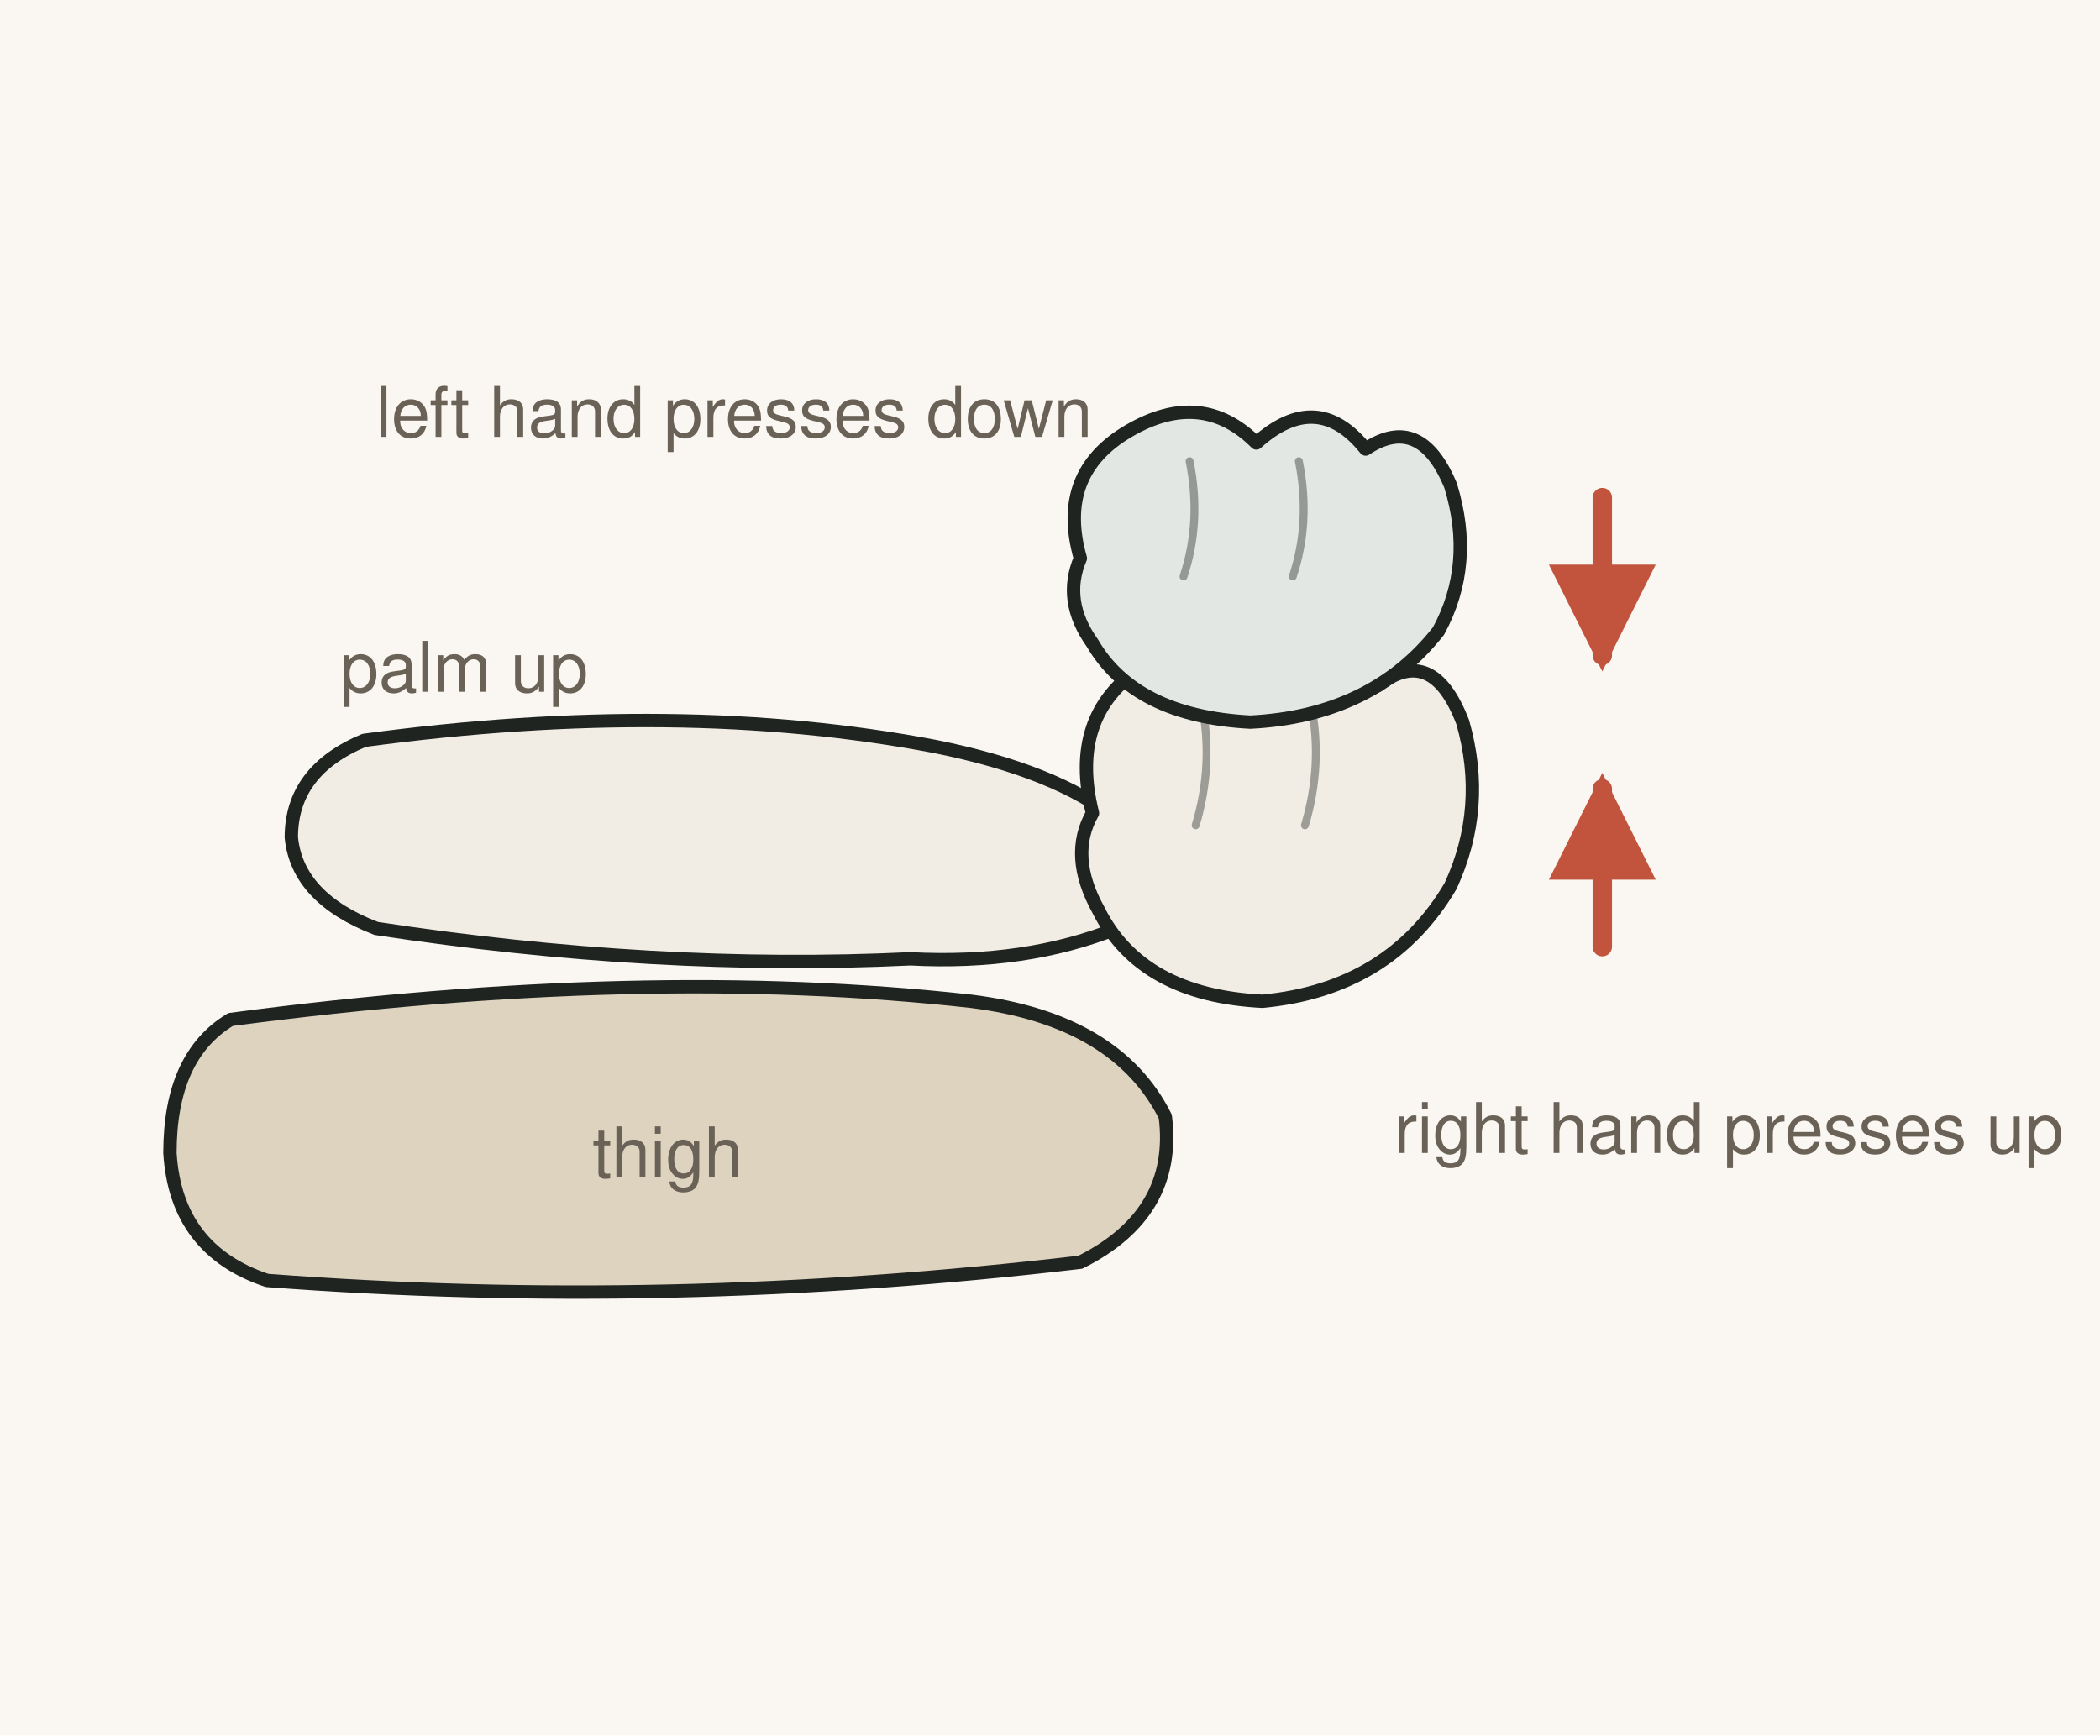
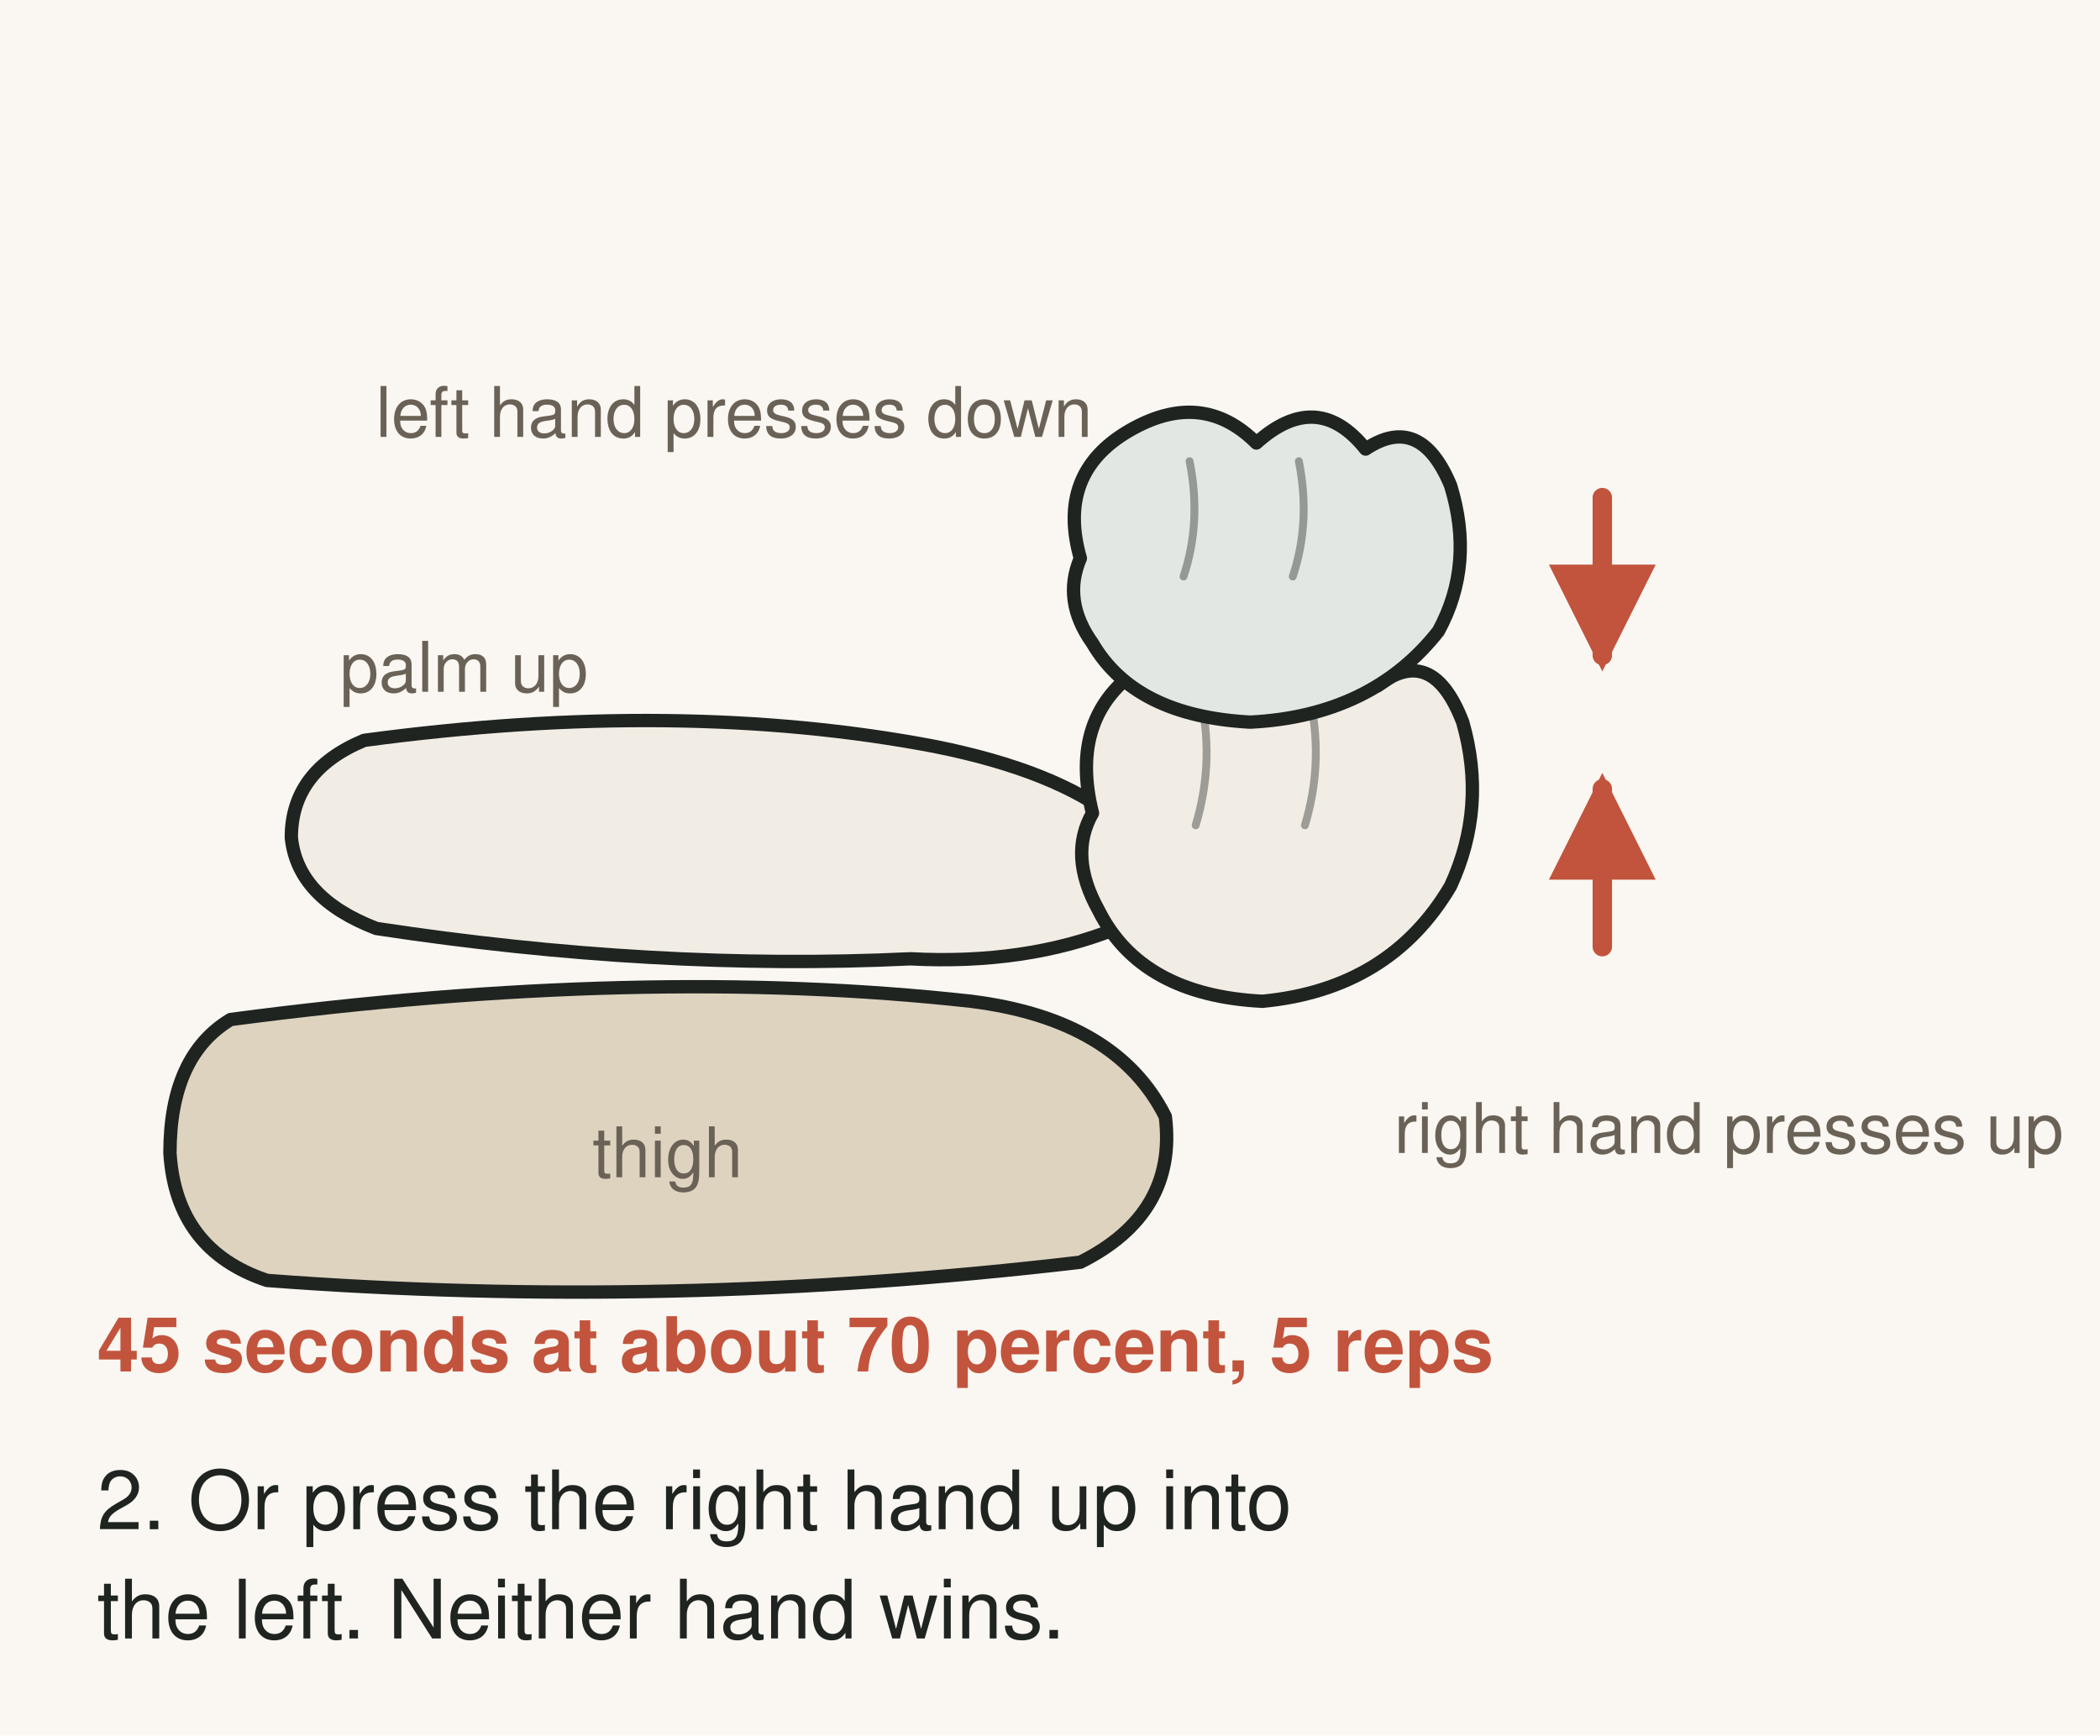
<svg xmlns="http://www.w3.org/2000/svg" viewBox="366 74 346 286" role="img" aria-label="isometric-holds step 2">
  <style>
    .bg{fill:#FAF7F2}
    .lm{fill:#F2EDE4;stroke:#1F2421;stroke-width:2.2;stroke-linejoin:round;stroke-linecap:round}
    .im{fill:#DED3BF;stroke:#1F2421;stroke-width:2.2;stroke-linejoin:round}
    .oth{fill:#E2E7E3;stroke:#1F2421;stroke-width:2.2;stroke-linejoin:round}
    .torso{fill:#D6CDBB;stroke:#1F2421;stroke-width:2.2;stroke-linejoin:round}
    .ct{fill:none;stroke:#1F2421;stroke-width:1.3;opacity:.4;stroke-linecap:round}
    .det{stroke:#1F2421;fill:none;stroke-width:1.8;stroke-linecap:round;opacity:.3}
    .acc{stroke:#C2543D;fill:none;stroke-width:3.2;stroke-linecap:round}
    .lead{stroke:#C2543D;fill:none;stroke-width:1.4;opacity:.72}
    .band{stroke:#5E7266;fill:none;stroke-width:4.2;stroke-linecap:round;stroke-linejoin:round}
    .t{font-family:-apple-system,BlinkMacSystemFont,'Segoe UI',Helvetica,Arial,sans-serif;fill:#1F2421}
    .h{font-size:22px;font-weight:700}
    .sub{font-size:13.5px;fill:#6B6257}
    .cap{font-size:13.5px}
    .lab{font-size:11.5px;fill:#6B6257}
    .accT{font-size:12.5px;font-weight:700;fill:#C2543D}
    .dose{font-size:13px;fill:#4A443C}
    .div{stroke:#E2D9CB;stroke-width:1.5}
  </style>
  <marker id="ar" viewBox="0 0 10 10" refX="8.5" refY="5" markerWidth="5.5" markerHeight="5.5" orient="auto-start-reverse">
    <path d="M0,0 L10,5 L0,10 z" fill="#C2543D" />
  </marker>
  <rect x="366" y="74" width="346" height="286" fill="#FAF7F2" />
  <g transform="translate(378,16)">
    <path class="im" d="M26,226 Q94,217 148,223 Q172,226 180,242 Q182,258 166,266 Q98,274 32,269 Q17,264 16,248 Q16,232 26,226 Z" />
    <text class="t lab" x="98" y="252" text-anchor="middle">thigh</text>
    <path class="lm" d="M48,180 Q100,173 142,181 Q162,185 172,193 L172,211 Q157,217 138,216 Q96,218 50,211 Q37,206 36,196 Q36,185 48,180 Z" />
    <text class="t lab" x="44" y="172">palm up</text>
    <path class="lm" d="M168,192 Q164,176 176,168 Q188,160 197,170 Q207,160 215,171 Q224,164 229,177 Q233,191 227,204 Q217,221 196,223 Q176,222 169,208 Q164,199 168,192 Z" />
    <path class="ct" d="M186,174 Q188,184 185,194" />
    <path class="ct" d="M204,174 Q206,184 203,194" />
    <path class="oth" d="M166,150 Q162,136 174,129 Q186,122 195,131 Q205,122 213,132 Q222,126 227,138 Q231,151 225,162 Q214,176 194,177 Q175,176 168,164 Q163,157 166,150 Z" />
    <path class="ct" d="M184,134 Q186,144 183,153" />
    <path class="ct" d="M202,134 Q204,144 201,153" />
    <text class="t lab" x="168" y="130" text-anchor="end">left hand presses down</text>
    <path class="acc" d="M252,140 L252,166" marker-end="url(#ar)" />
    <path class="acc" d="M252,214 L252,188" marker-end="url(#ar)" />
    <text class="t lab" x="328" y="248" text-anchor="end">right hand presses up</text>
+     <text class="t accT" x="4" y="284">45 seconds at about 70 percent, 5 reps</text>
+     <text class="t cap" x="4" y="310">2. Or press the right hand up into</text>
+     <text class="t cap" x="4" y="328">the left. Neither hand wins.</text>
  </g>
</svg>
